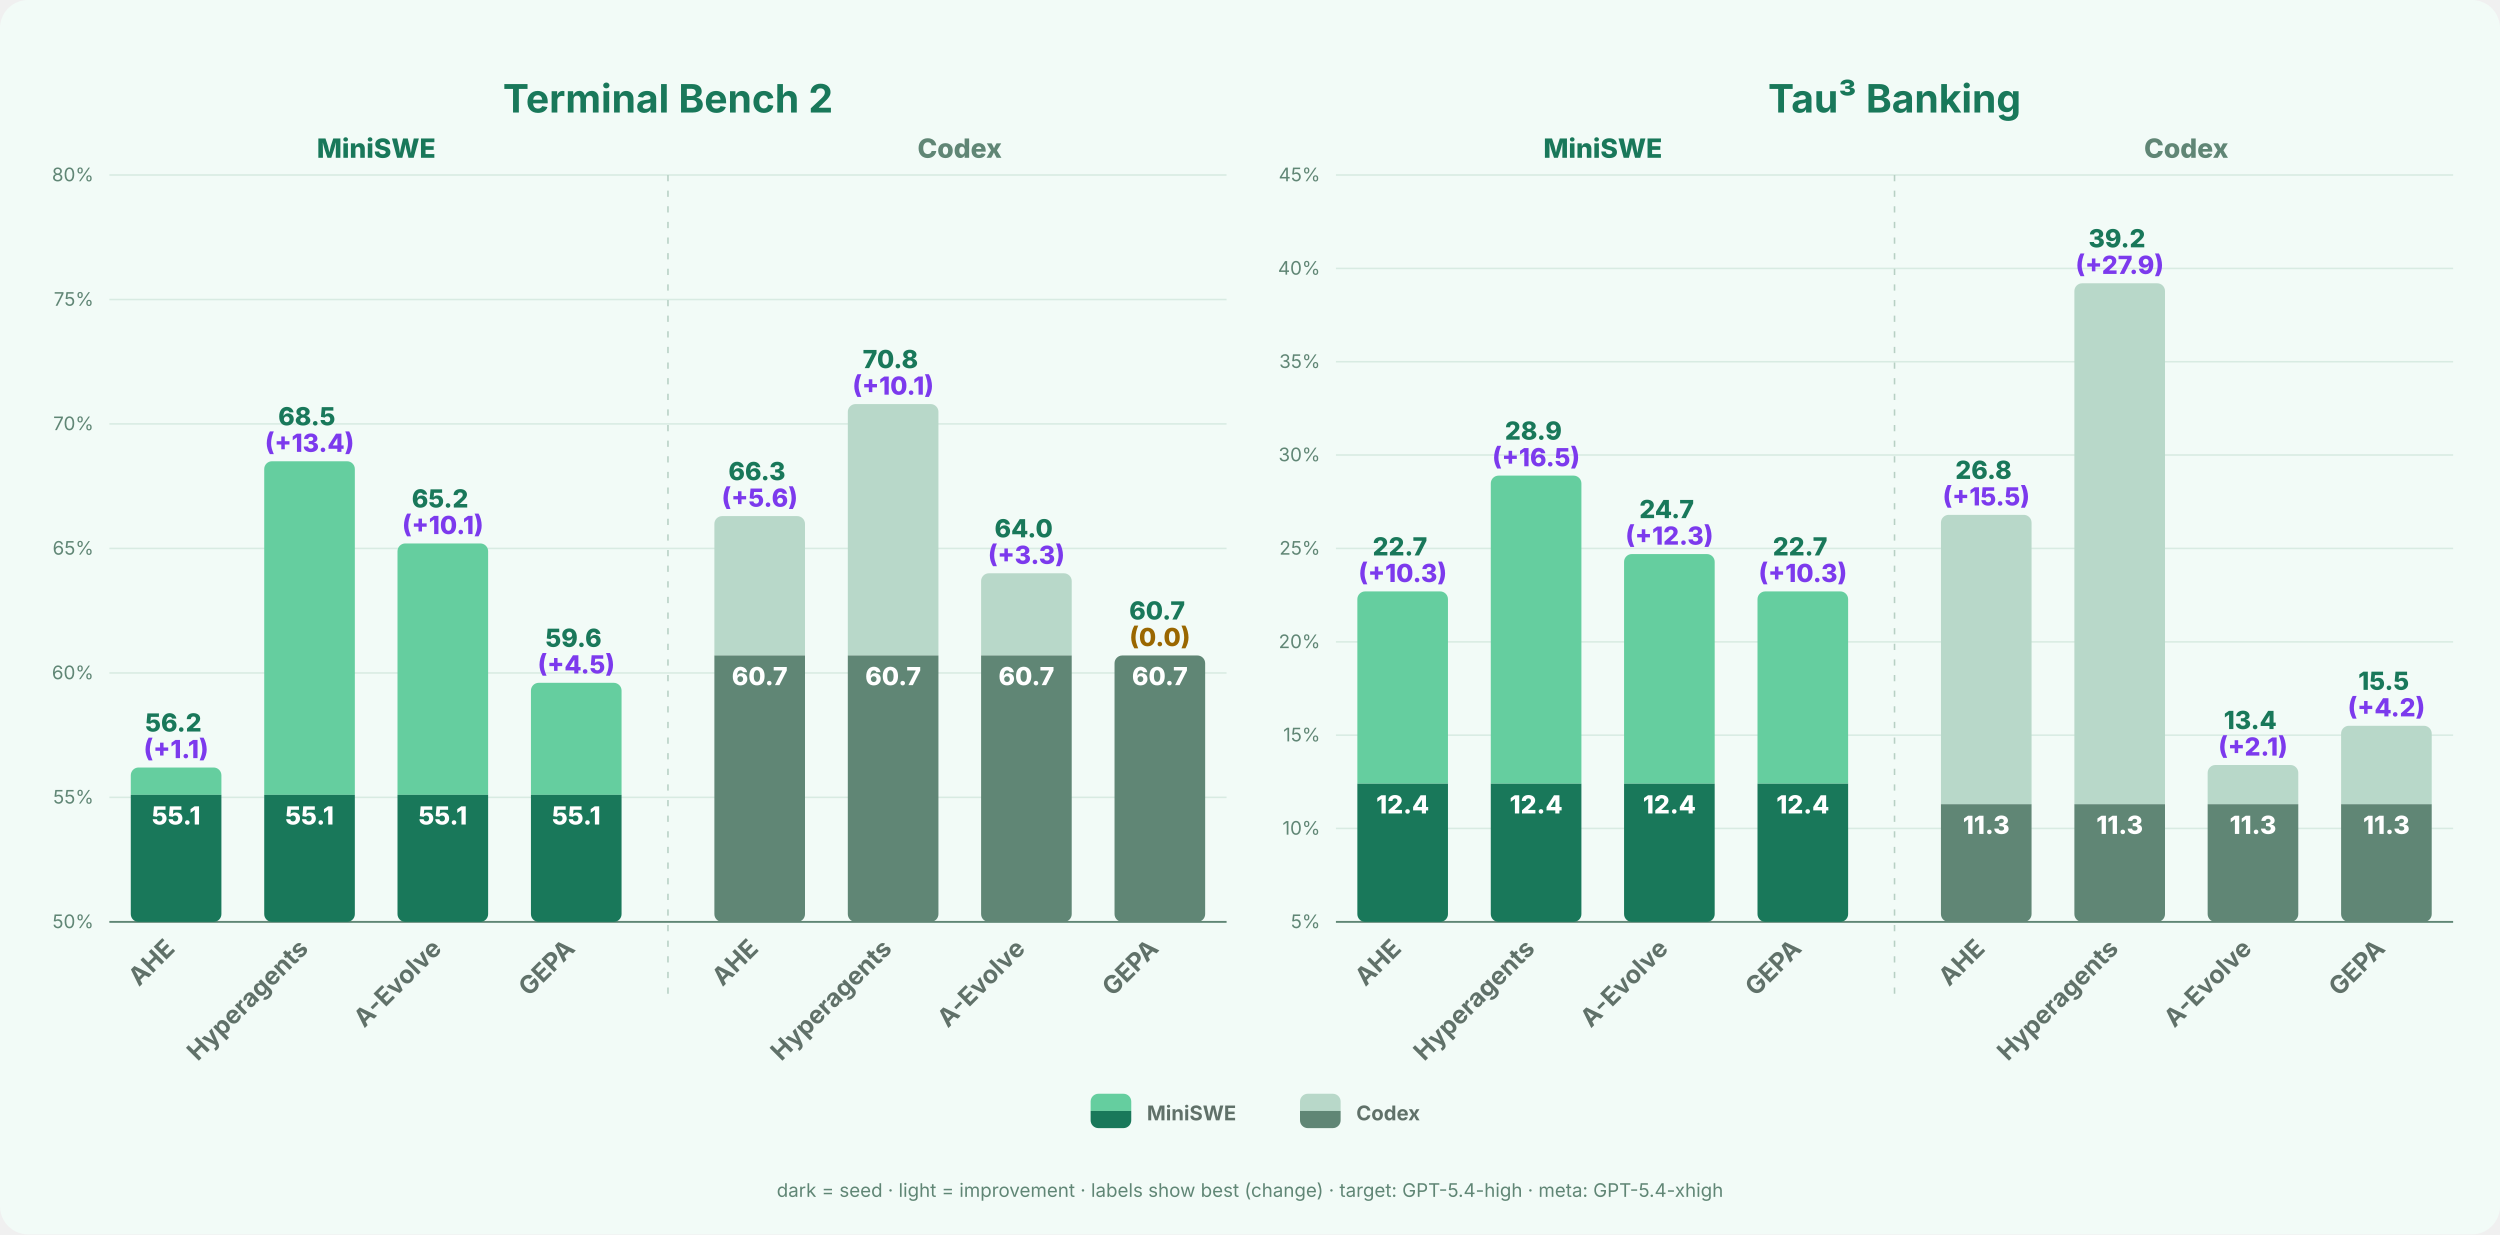
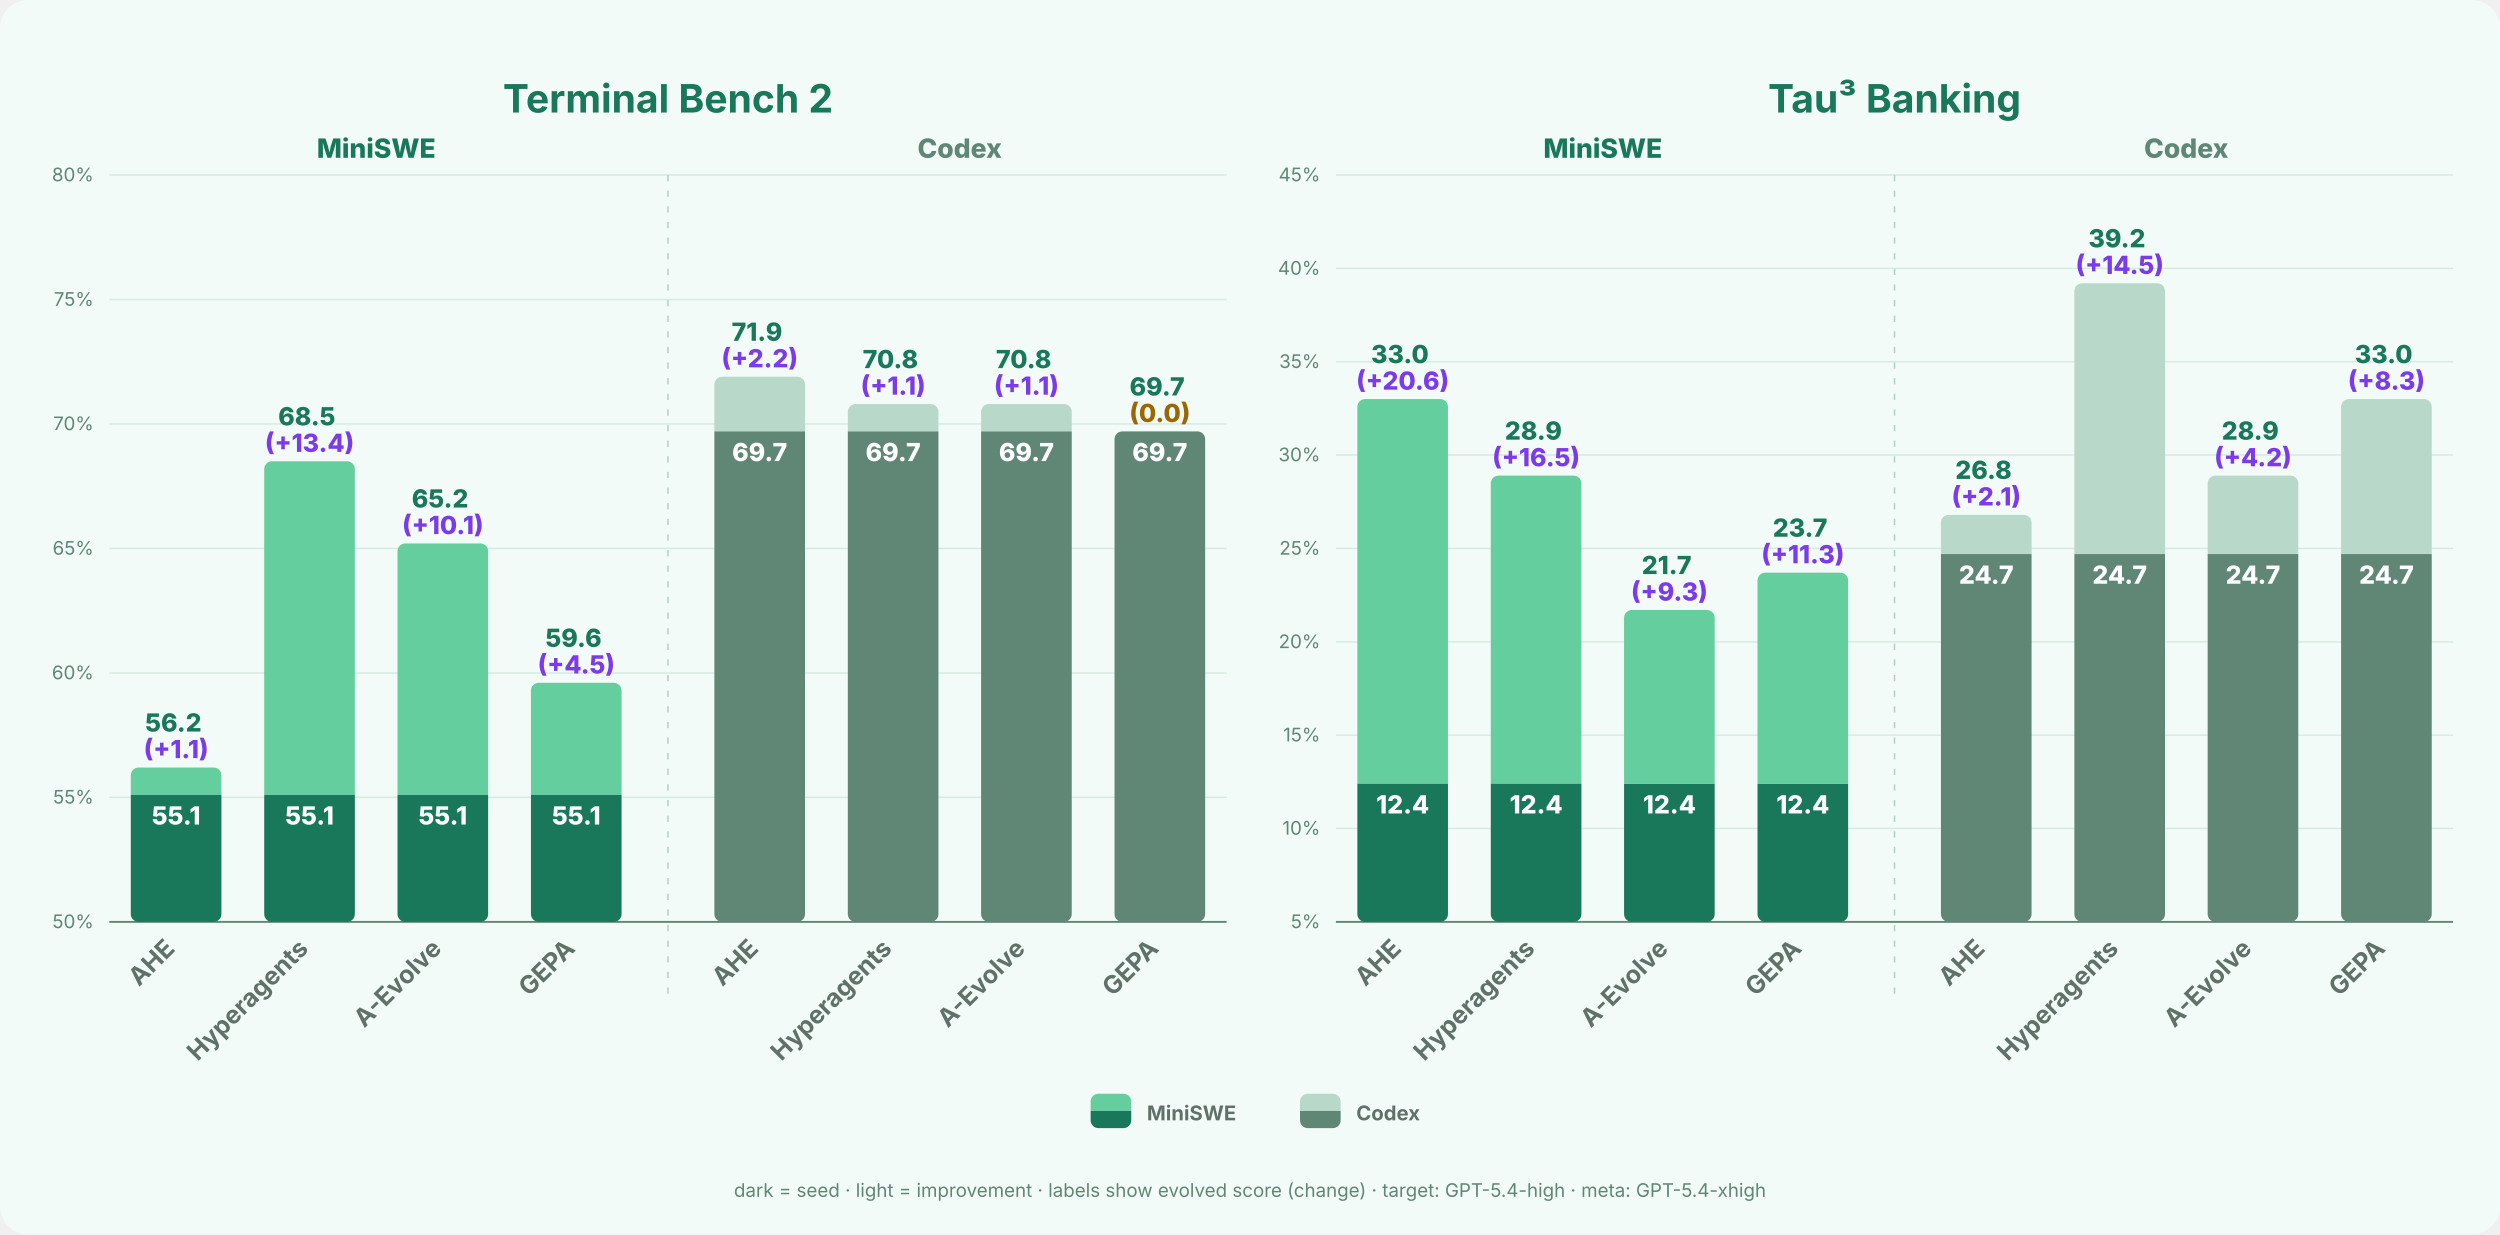
<svg xmlns="http://www.w3.org/2000/svg" width="1600" height="790" viewBox="0 0 1600 790" role="img" aria-labelledby="title desc">
  <rect width="1600" height="790" rx="18" fill="#F2FBF7" />
  <style>text{font-family:Inter,ui-sans-serif,system-ui,-apple-system,BlinkMacSystemFont,"Segoe UI",sans-serif}.title{font-size:25px;font-weight:750;fill:#19785A}.axis{font-size:12px;fill:#608675}.method{font-size:16px;font-weight:750;fill:#607169}.seed{font-size:16px;font-weight:800;fill:#FFFFFF}.best{font-size:16px;font-weight:800;fill:#19785A}.delta-up{fill:#7C3AED}.delta-down{fill:#CF222E}.delta-flat{fill:#9A6700}.agent{font-size:17px;font-weight:800}.legend{font-size:13px;font-weight:650;fill:#607169}.note{font-size:12px;fill:#608675}</style>
  <text class="title" x="427.5" y="72" text-anchor="middle">Terminal Bench 2</text>
  <line x1="70.0" y1="590.0" x2="785.0" y2="590.0" stroke="#D8EBE2" />
  <text class="axis" x="60.0" y="594.0" text-anchor="end">50%</text>
  <line x1="70.0" y1="510.3" x2="785.0" y2="510.3" stroke="#D8EBE2" />
  <text class="axis" x="60.0" y="514.3" text-anchor="end">55%</text>
  <line x1="70.0" y1="430.7" x2="785.0" y2="430.7" stroke="#D8EBE2" />
  <text class="axis" x="60.0" y="434.7" text-anchor="end">60%</text>
  <line x1="70.0" y1="351.0" x2="785.0" y2="351.0" stroke="#D8EBE2" />
  <text class="axis" x="60.0" y="355.0" text-anchor="end">65%</text>
  <line x1="70.0" y1="271.3" x2="785.0" y2="271.3" stroke="#D8EBE2" />
  <text class="axis" x="60.0" y="275.3" text-anchor="end">70%</text>
  <line x1="70.0" y1="191.7" x2="785.0" y2="191.7" stroke="#D8EBE2" />
  <text class="axis" x="60.0" y="195.7" text-anchor="end">75%</text>
  <line x1="70.0" y1="112.0" x2="785.0" y2="112.0" stroke="#D8EBE2" />
  <text class="axis" x="60.0" y="116.0" text-anchor="end">80%</text>
  <line x1="70.0" y1="590" x2="785.0" y2="590" stroke="#608675" stroke-width="1.2" />
  <line x1="427.5" y1="112" x2="427.5" y2="637" stroke="#B7D0C4" stroke-dasharray="4 6" />
  <text class="agent" x="240.8" y="101" text-anchor="middle" fill="#19785A">MiniSWE</text>
  <defs>
    <clipPath id="b-0-0-0">
      <rect x="83.7" y="491.2" width="58" height="98.8" rx="5" />
    </clipPath>
  </defs>
  <g clip-path="url(#b-0-0-0)">
    <rect x="83.7" y="491.2" width="58" height="17.5" fill="#65CE9F" />
    <rect x="83.7" y="508.7" width="58" height="81.3" fill="#19785A" />
  </g>
  <text class="seed" x="112.7" y="527.7" text-anchor="middle">55.1</text>
  <text class="best" x="112.7" y="468.2" text-anchor="middle">
    <tspan x="112.7">56.2</tspan>
-     <tspan class="delta-up" style="fill:#7C3AED" x="112.7" dy="17">(+1.1)</tspan>
+     <tspan class="delta-up" x="112.7" dy="17">(+1.1)</tspan>
  </text>
  <text class="method" x="112.7" y="608" text-anchor="end" transform="rotate(-45 112.7 608)">AHE</text>
  <defs>
    <clipPath id="b-0-0-1">
      <rect x="169.1" y="295.2" width="58" height="294.8" rx="5" />
    </clipPath>
  </defs>
  <g clip-path="url(#b-0-0-1)">
    <rect x="169.1" y="295.2" width="58" height="213.5" fill="#65CE9F" />
    <rect x="169.1" y="508.7" width="58" height="81.3" fill="#19785A" />
  </g>
  <text class="seed" x="198.1" y="527.7" text-anchor="middle">55.1</text>
  <text class="best" x="198.1" y="272.2" text-anchor="middle">
    <tspan x="198.1">68.5</tspan>
-     <tspan class="delta-up" style="fill:#7C3AED" x="198.1" dy="17">(+13.4)</tspan>
+     <tspan class="delta-up" x="198.1" dy="17">(+13.4)</tspan>
  </text>
  <text class="method" x="198.1" y="608" text-anchor="end" transform="rotate(-45 198.1 608)">Hyperagents</text>
  <defs>
    <clipPath id="b-0-0-2">
      <rect x="254.4" y="347.8" width="58" height="242.2" rx="5" />
    </clipPath>
  </defs>
  <g clip-path="url(#b-0-0-2)">
    <rect x="254.4" y="347.8" width="58" height="160.9" fill="#65CE9F" />
    <rect x="254.4" y="508.7" width="58" height="81.3" fill="#19785A" />
  </g>
  <text class="seed" x="283.4" y="527.7" text-anchor="middle">55.1</text>
  <text class="best" x="283.4" y="324.8" text-anchor="middle">
    <tspan x="283.4">65.2</tspan>
-     <tspan class="delta-up" style="fill:#7C3AED" x="283.4" dy="17">(+10.1)</tspan>
+     <tspan class="delta-up" x="283.4" dy="17">(+10.1)</tspan>
  </text>
  <text class="method" x="283.4" y="608" text-anchor="end" transform="rotate(-45 283.4 608)">A-Evolve</text>
  <defs>
    <clipPath id="b-0-0-3">
      <rect x="339.8" y="437.0" width="58" height="153.0" rx="5" />
    </clipPath>
  </defs>
  <g clip-path="url(#b-0-0-3)">
    <rect x="339.8" y="437.0" width="58" height="71.7" fill="#65CE9F" />
    <rect x="339.8" y="508.7" width="58" height="81.3" fill="#19785A" />
  </g>
  <text class="seed" x="368.8" y="527.7" text-anchor="middle">55.1</text>
  <text class="best" x="368.8" y="414.0" text-anchor="middle">
    <tspan x="368.8">59.6</tspan>
-     <tspan class="delta-up" style="fill:#7C3AED" x="368.8" dy="17">(+4.5)</tspan>
+     <tspan class="delta-up" x="368.8" dy="17">(+4.5)</tspan>
  </text>
  <text class="method" x="368.8" y="608" text-anchor="end" transform="rotate(-45 368.8 608)">GEPA</text>
  <text class="agent" x="614.2" y="101" text-anchor="middle" fill="#608675">Codex</text>
  <defs>
    <clipPath id="b-0-1-0">
-       <rect x="457.2" y="330.3" width="58" height="259.7" rx="5" />
+       <rect x="457.2" y="241.1" width="58" height="348.9" rx="5" />
    </clipPath>
  </defs>
  <g clip-path="url(#b-0-1-0)">
-     <rect x="457.2" y="330.3" width="58" height="89.2" fill="#B8D8C9" />
-     <rect x="457.2" y="419.5" width="58" height="170.5" fill="#608675" />
-   </g>
-   <text class="seed" x="486.2" y="438.5" text-anchor="middle">60.7</text>
-   <text class="best" x="486.2" y="307.3" text-anchor="middle">
-     <tspan x="486.2">66.3</tspan>
-     <tspan class="delta-up" style="fill:#7C3AED" x="486.2" dy="17">(+5.6)</tspan>
+     <rect x="457.2" y="241.1" width="58" height="35.1" fill="#B8D8C9" />
+     <rect x="457.2" y="276.1" width="58" height="313.9" fill="#608675" />
+   </g>
+   <text class="seed" x="486.2" y="295.1" text-anchor="middle">69.7</text>
+   <text class="best" x="486.2" y="218.1" text-anchor="middle">
+     <tspan x="486.2">71.9</tspan>
+     <tspan class="delta-up" x="486.2" dy="17">(+2.2)</tspan>
  </text>
  <text class="method" x="486.2" y="608" text-anchor="end" transform="rotate(-45 486.2 608)">AHE</text>
  <defs>
    <clipPath id="b-0-1-1">
      <rect x="542.6" y="258.6" width="58" height="331.4" rx="5" />
    </clipPath>
  </defs>
  <g clip-path="url(#b-0-1-1)">
-     <rect x="542.6" y="258.6" width="58" height="160.9" fill="#B8D8C9" />
-     <rect x="542.6" y="419.5" width="58" height="170.5" fill="#608675" />
-   </g>
-   <text class="seed" x="571.6" y="438.5" text-anchor="middle">60.7</text>
+     <rect x="542.6" y="258.6" width="58" height="17.5" fill="#B8D8C9" />
+     <rect x="542.6" y="276.1" width="58" height="313.9" fill="#608675" />
+   </g>
+   <text class="seed" x="571.6" y="295.1" text-anchor="middle">69.7</text>
  <text class="best" x="571.6" y="235.6" text-anchor="middle">
    <tspan x="571.6">70.8</tspan>
-     <tspan class="delta-up" style="fill:#7C3AED" x="571.6" dy="17">(+10.1)</tspan>
+     <tspan class="delta-up" x="571.6" dy="17">(+1.1)</tspan>
  </text>
  <text class="method" x="571.6" y="608" text-anchor="end" transform="rotate(-45 571.6 608)">Hyperagents</text>
  <defs>
    <clipPath id="b-0-1-2">
-       <rect x="627.9" y="366.9" width="58" height="223.1" rx="5" />
+       <rect x="627.9" y="258.6" width="58" height="331.4" rx="5" />
    </clipPath>
  </defs>
  <g clip-path="url(#b-0-1-2)">
-     <rect x="627.9" y="366.9" width="58" height="52.6" fill="#B8D8C9" />
-     <rect x="627.9" y="419.5" width="58" height="170.5" fill="#608675" />
-   </g>
-   <text class="seed" x="656.9" y="438.5" text-anchor="middle">60.7</text>
-   <text class="best" x="656.9" y="343.9" text-anchor="middle">
-     <tspan x="656.9">64.0</tspan>
-     <tspan class="delta-up" style="fill:#7C3AED" x="656.9" dy="17">(+3.3)</tspan>
+     <rect x="627.9" y="258.6" width="58" height="17.5" fill="#B8D8C9" />
+     <rect x="627.9" y="276.1" width="58" height="313.9" fill="#608675" />
+   </g>
+   <text class="seed" x="656.9" y="295.1" text-anchor="middle">69.7</text>
+   <text class="best" x="656.9" y="235.6" text-anchor="middle">
+     <tspan x="656.9">70.8</tspan>
+     <tspan class="delta-up" x="656.9" dy="17">(+1.1)</tspan>
  </text>
  <text class="method" x="656.9" y="608" text-anchor="end" transform="rotate(-45 656.9 608)">A-Evolve</text>
  <defs>
    <clipPath id="b-0-1-3">
-       <rect x="713.3" y="419.5" width="58" height="170.5" rx="5" />
+       <rect x="713.3" y="276.1" width="58" height="313.9" rx="5" />
    </clipPath>
  </defs>
  <g clip-path="url(#b-0-1-3)">
-     <rect x="713.3" y="419.5" width="58" height="0.0" fill="#B8D8C9" />
-     <rect x="713.3" y="419.5" width="58" height="170.5" fill="#608675" />
-   </g>
-   <text class="seed" x="742.3" y="438.5" text-anchor="middle">60.7</text>
-   <text class="best" x="742.3" y="396.5" text-anchor="middle">
-     <tspan x="742.3">60.7</tspan>
+     <rect x="713.3" y="276.1" width="58" height="0.0" fill="#B8D8C9" />
+     <rect x="713.3" y="276.1" width="58" height="313.9" fill="#608675" />
+   </g>
+   <text class="seed" x="742.3" y="295.1" text-anchor="middle">69.7</text>
+   <text class="best" x="742.3" y="253.1" text-anchor="middle">
+     <tspan x="742.3">69.7</tspan>
    <tspan class="delta-flat" x="742.3" dy="17">(0.0)</tspan>
  </text>
  <text class="method" x="742.3" y="608" text-anchor="end" transform="rotate(-45 742.3 608)">GEPA</text>
  <text class="title" x="1212.5" y="72" text-anchor="middle">Tau³ Banking</text>
  <line x1="855.0" y1="590.0" x2="1570.0" y2="590.0" stroke="#D8EBE2" />
  <text class="axis" x="845.0" y="594.0" text-anchor="end">5%</text>
  <line x1="855.0" y1="530.2" x2="1570.0" y2="530.2" stroke="#D8EBE2" />
  <text class="axis" x="845.0" y="534.2" text-anchor="end">10%</text>
  <line x1="855.0" y1="470.5" x2="1570.0" y2="470.5" stroke="#D8EBE2" />
  <text class="axis" x="845.0" y="474.5" text-anchor="end">15%</text>
  <line x1="855.0" y1="410.8" x2="1570.0" y2="410.8" stroke="#D8EBE2" />
  <text class="axis" x="845.0" y="414.8" text-anchor="end">20%</text>
  <line x1="855.0" y1="351.0" x2="1570.0" y2="351.0" stroke="#D8EBE2" />
  <text class="axis" x="845.0" y="355.0" text-anchor="end">25%</text>
  <line x1="855.0" y1="291.2" x2="1570.0" y2="291.2" stroke="#D8EBE2" />
  <text class="axis" x="845.0" y="295.2" text-anchor="end">30%</text>
  <line x1="855.0" y1="231.5" x2="1570.0" y2="231.5" stroke="#D8EBE2" />
  <text class="axis" x="845.0" y="235.5" text-anchor="end">35%</text>
  <line x1="855.0" y1="171.8" x2="1570.0" y2="171.8" stroke="#D8EBE2" />
  <text class="axis" x="845.0" y="175.8" text-anchor="end">40%</text>
  <line x1="855.0" y1="112.0" x2="1570.0" y2="112.0" stroke="#D8EBE2" />
  <text class="axis" x="845.0" y="116.0" text-anchor="end">45%</text>
  <line x1="855.0" y1="590" x2="1570.0" y2="590" stroke="#608675" stroke-width="1.2" />
  <line x1="1212.5" y1="112" x2="1212.5" y2="637" stroke="#B7D0C4" stroke-dasharray="4 6" />
  <text class="agent" x="1025.8" y="101" text-anchor="middle" fill="#19785A">MiniSWE</text>
  <defs>
    <clipPath id="b-1-0-0">
-       <rect x="868.7" y="378.5" width="58" height="211.5" rx="5" />
+       <rect x="868.7" y="255.4" width="58" height="334.6" rx="5" />
    </clipPath>
  </defs>
  <g clip-path="url(#b-1-0-0)">
-     <rect x="868.7" y="378.5" width="58" height="123.1" fill="#65CE9F" />
+     <rect x="868.7" y="255.4" width="58" height="246.2" fill="#65CE9F" />
    <rect x="868.7" y="501.6" width="58" height="88.4" fill="#19785A" />
  </g>
  <text class="seed" x="897.7" y="520.6" text-anchor="middle">12.4</text>
-   <text class="best" x="897.7" y="355.5" text-anchor="middle">
-     <tspan x="897.7">22.7</tspan>
-     <tspan class="delta-up" style="fill:#7C3AED" x="897.7" dy="17">(+10.3)</tspan>
+   <text class="best" x="897.7" y="232.4" text-anchor="middle">
+     <tspan x="897.7">33.0</tspan>
+     <tspan class="delta-up" x="897.7" dy="17">(+20.6)</tspan>
  </text>
  <text class="method" x="897.7" y="608" text-anchor="end" transform="rotate(-45 897.7 608)">AHE</text>
  <defs>
    <clipPath id="b-1-0-1">
      <rect x="954.1" y="304.4" width="58" height="285.6" rx="5" />
    </clipPath>
  </defs>
  <g clip-path="url(#b-1-0-1)">
    <rect x="954.1" y="304.4" width="58" height="197.2" fill="#65CE9F" />
    <rect x="954.1" y="501.6" width="58" height="88.4" fill="#19785A" />
  </g>
  <text class="seed" x="983.1" y="520.6" text-anchor="middle">12.4</text>
  <text class="best" x="983.1" y="281.4" text-anchor="middle">
    <tspan x="983.1">28.9</tspan>
-     <tspan class="delta-up" style="fill:#7C3AED" x="983.1" dy="17">(+16.5)</tspan>
+     <tspan class="delta-up" x="983.1" dy="17">(+16.5)</tspan>
  </text>
  <text class="method" x="983.1" y="608" text-anchor="end" transform="rotate(-45 983.1 608)">Hyperagents</text>
  <defs>
    <clipPath id="b-1-0-2">
-       <rect x="1039.4" y="354.6" width="58" height="235.4" rx="5" />
+       <rect x="1039.4" y="390.4" width="58" height="199.6" rx="5" />
    </clipPath>
  </defs>
  <g clip-path="url(#b-1-0-2)">
-     <rect x="1039.4" y="354.6" width="58" height="147.0" fill="#65CE9F" />
+     <rect x="1039.4" y="390.4" width="58" height="111.1" fill="#65CE9F" />
    <rect x="1039.4" y="501.6" width="58" height="88.4" fill="#19785A" />
  </g>
  <text class="seed" x="1068.4" y="520.6" text-anchor="middle">12.4</text>
-   <text class="best" x="1068.4" y="331.6" text-anchor="middle">
-     <tspan x="1068.4">24.7</tspan>
-     <tspan class="delta-up" style="fill:#7C3AED" x="1068.4" dy="17">(+12.3)</tspan>
+   <text class="best" x="1068.4" y="367.4" text-anchor="middle">
+     <tspan x="1068.4">21.7</tspan>
+     <tspan class="delta-up" x="1068.4" dy="17">(+9.3)</tspan>
  </text>
  <text class="method" x="1068.4" y="608" text-anchor="end" transform="rotate(-45 1068.4 608)">A-Evolve</text>
  <defs>
    <clipPath id="b-1-0-3">
-       <rect x="1124.8" y="378.5" width="58" height="211.5" rx="5" />
+       <rect x="1124.8" y="366.5" width="58" height="223.5" rx="5" />
    </clipPath>
  </defs>
  <g clip-path="url(#b-1-0-3)">
-     <rect x="1124.8" y="378.5" width="58" height="123.1" fill="#65CE9F" />
+     <rect x="1124.8" y="366.5" width="58" height="135.0" fill="#65CE9F" />
    <rect x="1124.8" y="501.6" width="58" height="88.4" fill="#19785A" />
  </g>
  <text class="seed" x="1153.8" y="520.6" text-anchor="middle">12.4</text>
-   <text class="best" x="1153.8" y="355.5" text-anchor="middle">
-     <tspan x="1153.8">22.7</tspan>
-     <tspan class="delta-up" style="fill:#7C3AED" x="1153.8" dy="17">(+10.3)</tspan>
+   <text class="best" x="1153.8" y="343.5" text-anchor="middle">
+     <tspan x="1153.8">23.7</tspan>
+     <tspan class="delta-up" x="1153.8" dy="17">(+11.3)</tspan>
  </text>
  <text class="method" x="1153.8" y="608" text-anchor="end" transform="rotate(-45 1153.8 608)">GEPA</text>
  <text class="agent" x="1399.2" y="101" text-anchor="middle" fill="#608675">Codex</text>
  <defs>
    <clipPath id="b-1-1-0">
      <rect x="1242.2" y="329.5" width="58" height="260.5" rx="5" />
    </clipPath>
  </defs>
  <g clip-path="url(#b-1-1-0)">
-     <rect x="1242.2" y="329.5" width="58" height="185.2" fill="#B8D8C9" />
-     <rect x="1242.2" y="514.7" width="58" height="75.3" fill="#608675" />
-   </g>
-   <text class="seed" x="1271.2" y="533.7" text-anchor="middle">11.3</text>
+     <rect x="1242.2" y="329.5" width="58" height="25.1" fill="#B8D8C9" />
+     <rect x="1242.2" y="354.6" width="58" height="235.4" fill="#608675" />
+   </g>
+   <text class="seed" x="1271.2" y="373.6" text-anchor="middle">24.7</text>
  <text class="best" x="1271.2" y="306.5" text-anchor="middle">
    <tspan x="1271.2">26.8</tspan>
-     <tspan class="delta-up" style="fill:#7C3AED" x="1271.2" dy="17">(+15.5)</tspan>
+     <tspan class="delta-up" x="1271.2" dy="17">(+2.1)</tspan>
  </text>
  <text class="method" x="1271.2" y="608" text-anchor="end" transform="rotate(-45 1271.2 608)">AHE</text>
  <defs>
    <clipPath id="b-1-1-1">
      <rect x="1327.6" y="181.3" width="58" height="408.7" rx="5" />
    </clipPath>
  </defs>
  <g clip-path="url(#b-1-1-1)">
-     <rect x="1327.6" y="181.3" width="58" height="333.4" fill="#B8D8C9" />
-     <rect x="1327.6" y="514.7" width="58" height="75.3" fill="#608675" />
-   </g>
-   <text class="seed" x="1356.6" y="533.7" text-anchor="middle">11.3</text>
+     <rect x="1327.6" y="181.3" width="58" height="173.3" fill="#B8D8C9" />
+     <rect x="1327.6" y="354.6" width="58" height="235.4" fill="#608675" />
+   </g>
+   <text class="seed" x="1356.6" y="373.6" text-anchor="middle">24.7</text>
  <text class="best" x="1356.6" y="158.3" text-anchor="middle">
    <tspan x="1356.6">39.2</tspan>
-     <tspan class="delta-up" style="fill:#7C3AED" x="1356.6" dy="17">(+27.9)</tspan>
+     <tspan class="delta-up" x="1356.6" dy="17">(+14.5)</tspan>
  </text>
  <text class="method" x="1356.6" y="608" text-anchor="end" transform="rotate(-45 1356.6 608)">Hyperagents</text>
  <defs>
    <clipPath id="b-1-1-2">
-       <rect x="1412.9" y="489.6" width="58" height="100.4" rx="5" />
+       <rect x="1412.9" y="304.4" width="58" height="285.6" rx="5" />
    </clipPath>
  </defs>
  <g clip-path="url(#b-1-1-2)">
-     <rect x="1412.9" y="489.6" width="58" height="25.1" fill="#B8D8C9" />
-     <rect x="1412.9" y="514.7" width="58" height="75.3" fill="#608675" />
-   </g>
-   <text class="seed" x="1441.9" y="533.7" text-anchor="middle">11.3</text>
-   <text class="best" x="1441.9" y="466.6" text-anchor="middle">
-     <tspan x="1441.9">13.4</tspan>
-     <tspan class="delta-up" style="fill:#7C3AED" x="1441.9" dy="17">(+2.1)</tspan>
+     <rect x="1412.9" y="304.4" width="58" height="50.2" fill="#B8D8C9" />
+     <rect x="1412.9" y="354.6" width="58" height="235.4" fill="#608675" />
+   </g>
+   <text class="seed" x="1441.9" y="373.6" text-anchor="middle">24.7</text>
+   <text class="best" x="1441.9" y="281.4" text-anchor="middle">
+     <tspan x="1441.9">28.9</tspan>
+     <tspan class="delta-up" x="1441.9" dy="17">(+4.2)</tspan>
  </text>
  <text class="method" x="1441.9" y="608" text-anchor="end" transform="rotate(-45 1441.9 608)">A-Evolve</text>
  <defs>
    <clipPath id="b-1-1-3">
-       <rect x="1498.3" y="464.5" width="58" height="125.5" rx="5" />
+       <rect x="1498.3" y="255.4" width="58" height="334.6" rx="5" />
    </clipPath>
  </defs>
  <g clip-path="url(#b-1-1-3)">
-     <rect x="1498.3" y="464.5" width="58" height="50.2" fill="#B8D8C9" />
-     <rect x="1498.3" y="514.7" width="58" height="75.3" fill="#608675" />
-   </g>
-   <text class="seed" x="1527.3" y="533.7" text-anchor="middle">11.3</text>
-   <text class="best" x="1527.3" y="441.5" text-anchor="middle">
-     <tspan x="1527.3">15.5</tspan>
-     <tspan class="delta-up" style="fill:#7C3AED" x="1527.3" dy="17">(+4.2)</tspan>
+     <rect x="1498.3" y="255.4" width="58" height="99.2" fill="#B8D8C9" />
+     <rect x="1498.3" y="354.6" width="58" height="235.4" fill="#608675" />
+   </g>
+   <text class="seed" x="1527.3" y="373.6" text-anchor="middle">24.7</text>
+   <text class="best" x="1527.3" y="232.4" text-anchor="middle">
+     <tspan x="1527.3">33.0</tspan>
+     <tspan class="delta-up" x="1527.3" dy="17">(+8.3)</tspan>
  </text>
  <text class="method" x="1527.3" y="608" text-anchor="end" transform="rotate(-45 1527.3 608)">GEPA</text>
  <defs>
    <clipPath id="legend-0">
      <rect x="698" y="700" width="26" height="22" rx="5" />
    </clipPath>
  </defs>
  <g clip-path="url(#legend-0)">
    <rect x="698" y="700" width="26" height="11" fill="#65CE9F" />
    <rect x="698" y="711" width="26" height="11" fill="#19785A" />
  </g>
  <text class="legend" x="734" y="717">MiniSWE</text>
  <defs>
    <clipPath id="legend-1">
      <rect x="832" y="700" width="26" height="22" rx="5" />
    </clipPath>
  </defs>
  <g clip-path="url(#legend-1)">
    <rect x="832" y="700" width="26" height="11" fill="#B8D8C9" />
    <rect x="832" y="711" width="26" height="11" fill="#608675" />
  </g>
  <text class="legend" x="868" y="717">Codex</text>
-   <text class="note" x="800" y="766" text-anchor="middle">dark = seed · light = improvement · labels show best (change) · target: GPT-5.4-high · meta: GPT-5.4-xhigh</text>
+   <text class="note" x="800" y="766" text-anchor="middle">dark = seed · light = improvement · labels show evolved score (change) · target: GPT-5.4-high · meta: GPT-5.4-xhigh</text>
</svg>
